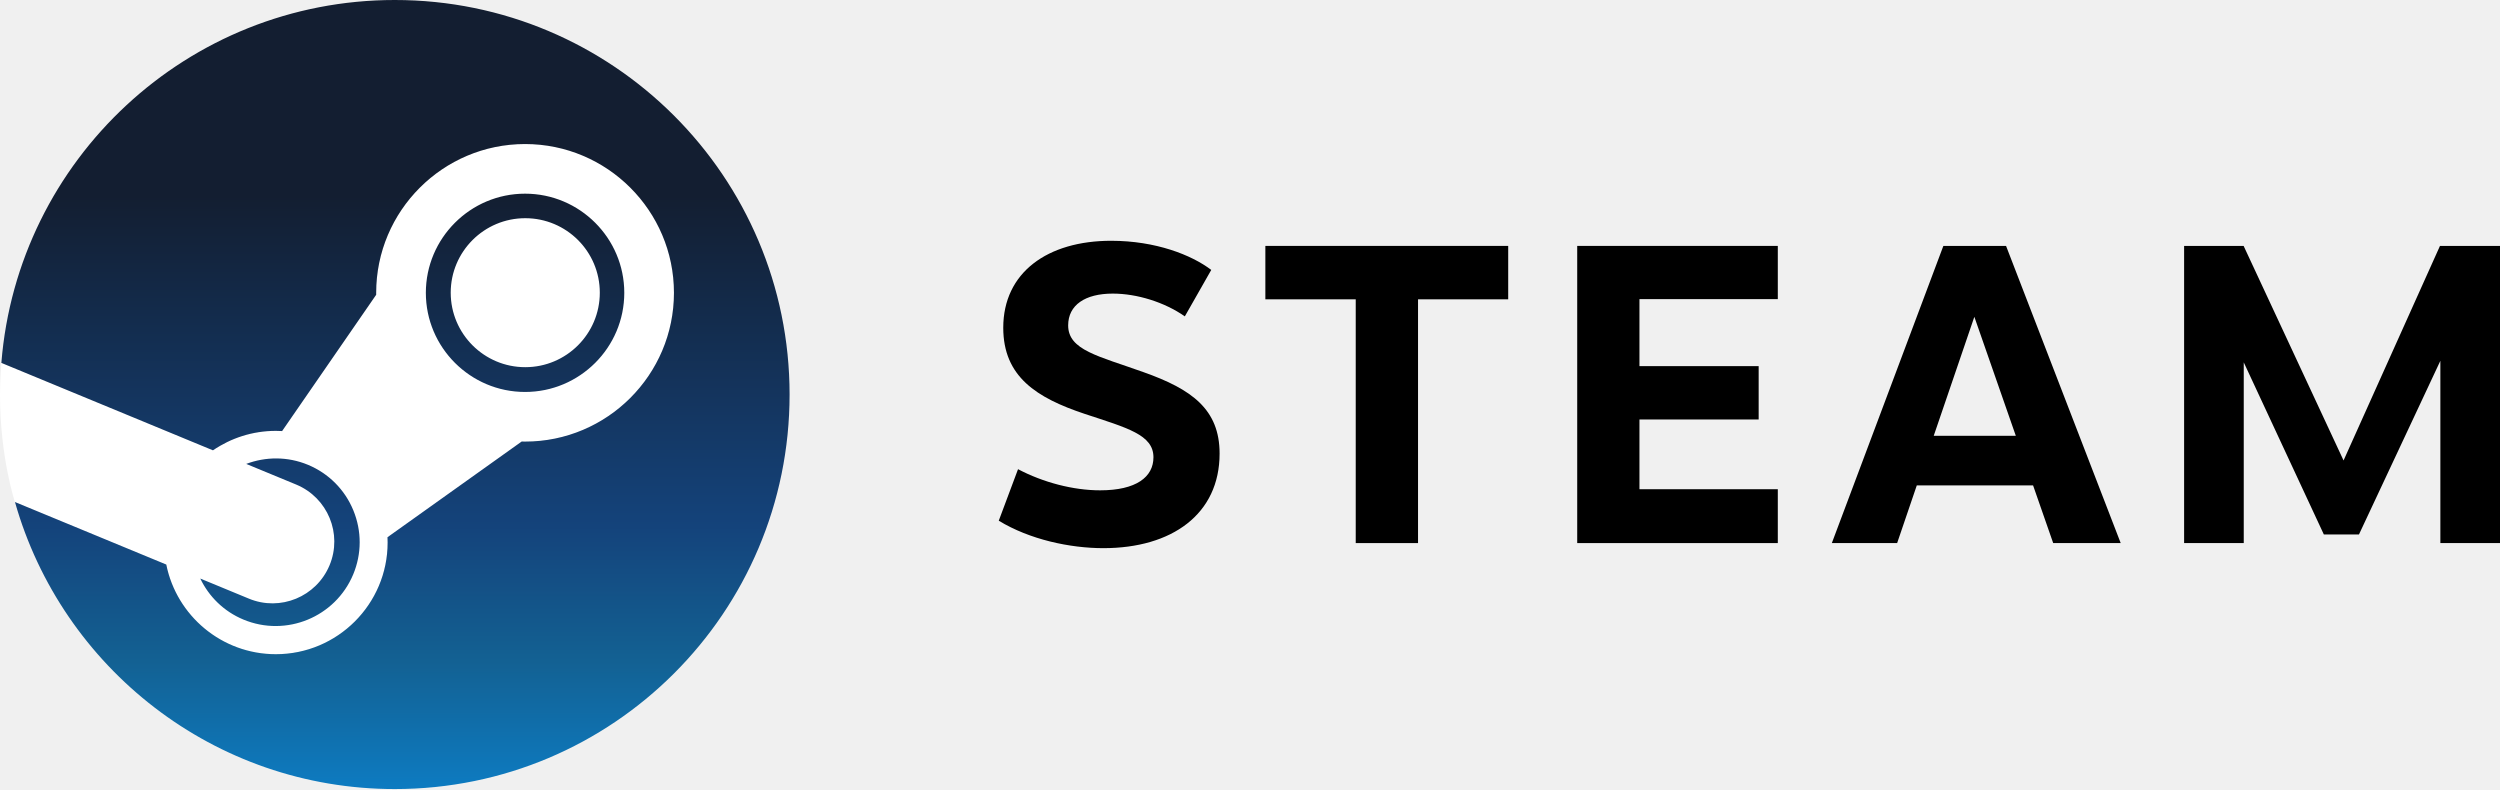
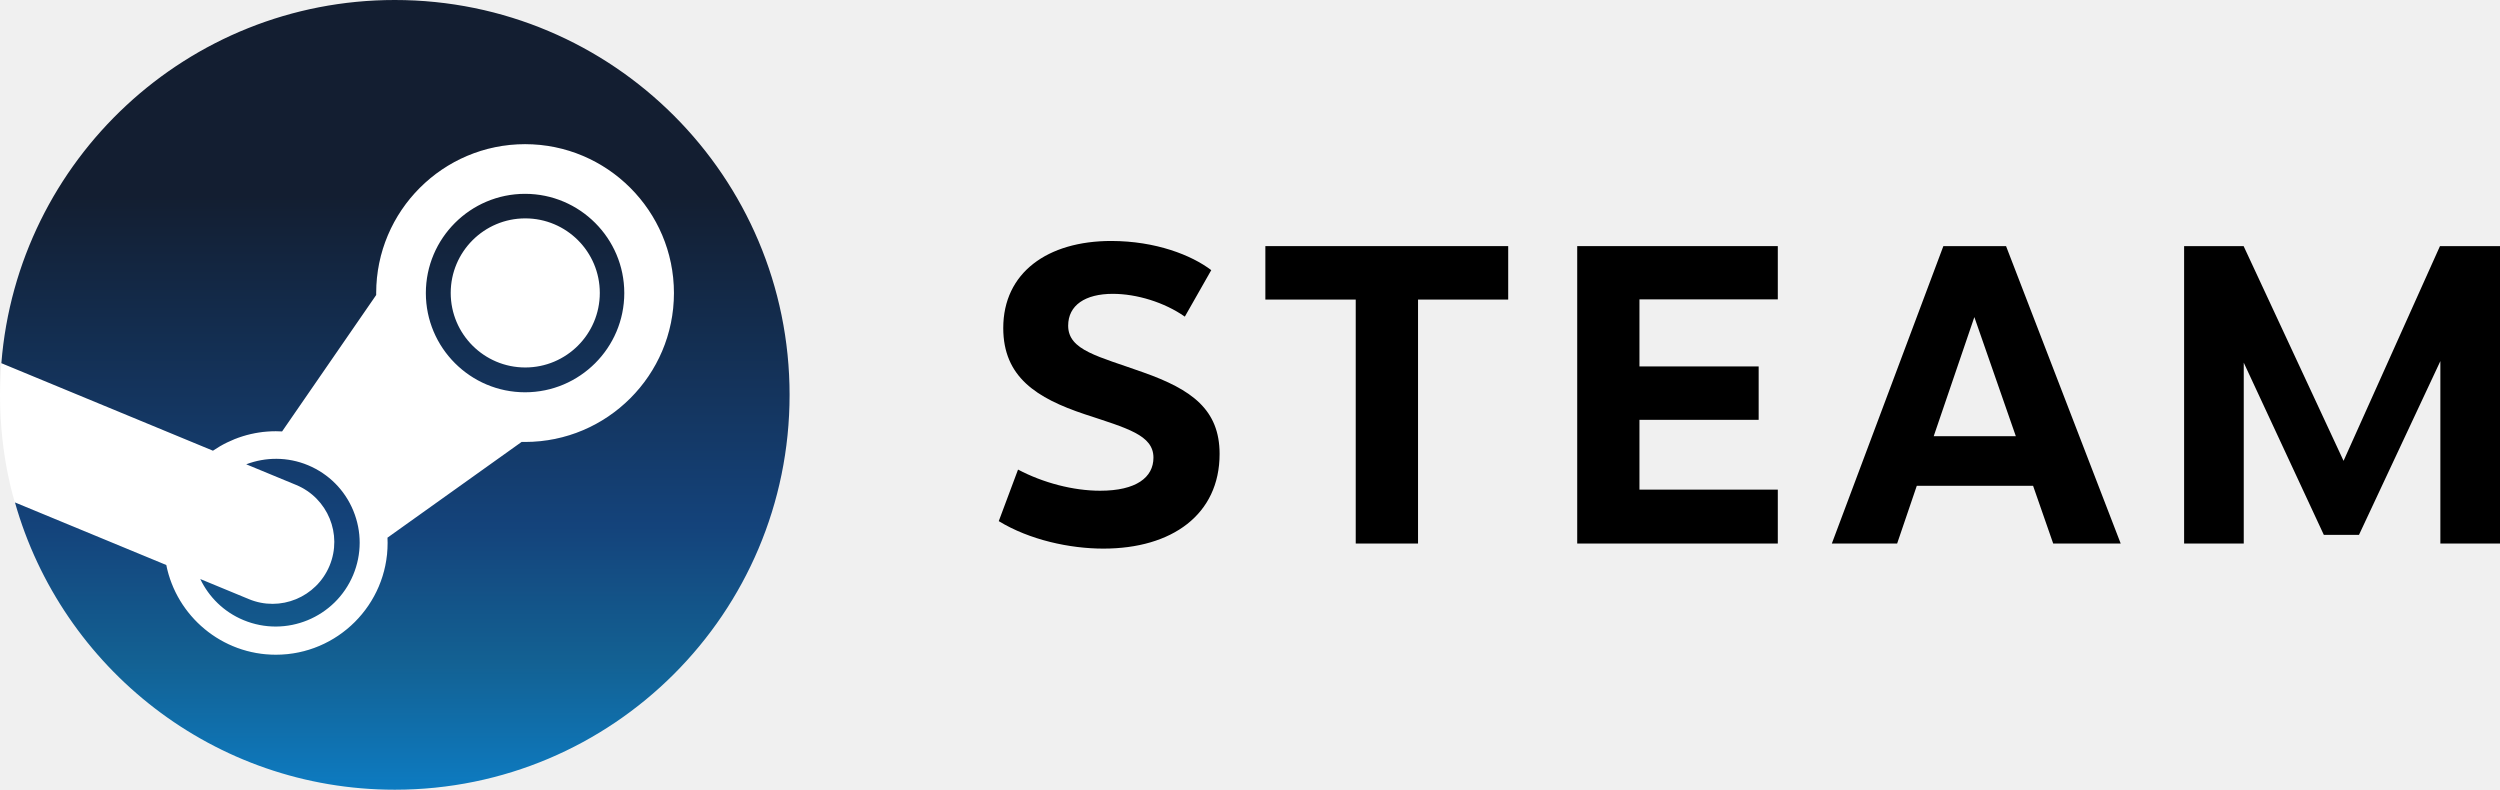
- <svg xmlns="http://www.w3.org/2000/svg" enable-background="new 0 0 3840 1212.8" height="1212" viewBox="0 0 3840 1212" width="3840">
+ <svg xmlns="http://www.w3.org/2000/svg" enable-background="new 0 0 3840 1212.8" height="1213" viewBox="0 0 3840 1213" width="3840" version="1.1" id="svg10">
+   <defs id="defs10" />
  <linearGradient id="a" gradientUnits="userSpaceOnUse" x1="607.46" x2="607.46" y1="-0" y2="1212.838">
-     <stop offset=".248" stop-color="#131e31" />
-     <stop offset=".667" stop-color="#14437b" />
-     <stop offset=".838" stop-color="#136193" />
-     <stop offset="1" stop-color="#0d7bc1" />
+     <stop offset=".248" stop-color="#131e31" id="stop1" />
+     <stop offset=".667" stop-color="#14437b" id="stop2" />
+     <stop offset=".838" stop-color="#136193" id="stop3" />
+     <stop offset="1" stop-color="#0d7bc1" id="stop4" />
  </linearGradient>
-   <g transform="scale(1 .999258)">
-     <path d="m23 771.7 232.4 96.1c15.7 78.5 85.2 137.8 168.3 137.8 94.7 0 171.7-77 171.7-171.7 0-2.7-.1-5.4-.2-8.1l206.1-147.1c1.7 0 3.5.1 5.2.1 126.1 0 228.7-102.6 228.7-228.7s-102.6-228.7-228.7-228.7-228.7 102.6-228.7 228.7v3l-144.5 209.5c-3.2-.2-6.4-.3-9.6-.3-35.8 0-69.1 11-96.6 29.9l-325-134.4c0-.1-2.1 27.8-2.1 48.6 0 97.8 23.4 166.8 23 165.3z" fill="#fff" />
-     <path d="m606.4 0c-318.5 0-579.5 245.6-604.3 557.8l325 134.4c27.5-18.8 60.8-29.9 96.6-29.9 3.2 0 6.4.1 9.6.3l144.5-209.5c0-1 0-2 0-3 0-126.1 102.6-228.7 228.7-228.7s228.7 102.6 228.7 228.7-102.6 228.7-228.7 228.7c-1.7 0-3.5 0-5.2-.1l-206.1 147.1c.1 2.7.2 5.4.2 8.1 0 94.7-77 171.7-171.7 171.7-83.1 0-152.6-59.3-168.3-137.8l-232.4-96.1c72 254.5 305.8 441.2 583.4 441.2 334.9 0 606.4-271.5 606.4-606.4 0-335-271.5-606.5-606.4-606.5zm-224.3 920.1-74.5-30.8c13.2 27.5 36 50.5 66.4 63.1 65.6 27.3 141.1-3.8 168.5-69.4 13.2-31.7 13.3-66.7.2-98.6-13.1-31.8-37.8-56.6-69.6-69.9-31.5-13.1-65.3-12.6-94.9-1.4l76.9 31.8c48.4 20.2 71.2 75.7 51.1 124-20.2 48.5-75.8 71.4-124.1 51.2zm576.8-470c0-84-68.4-152.4-152.4-152.4s-152.4 68.4-152.4 152.4 68.4 152.4 152.4 152.4 152.4-68.4 152.4-152.4zm-266.6-.2c0-63.2 51.3-114.5 114.5-114.5s114.5 51.2 114.5 114.5c0 63.2-51.3 114.5-114.5 114.5s-114.5-51.3-114.5-114.5z" fill="url(#a)" />
-     <path d="m1860.5 414.9-40.6 71.4c-31.3-21.9-73.7-35-110.7-35-42.3 0-68.5 17.5-68.5 48.9 0 38.1 46.5 47 115.6 71.8 74.3 26.3 117 57.2 117 125.2 0 93.1-73.2 145.4-178.5 145.4-51.3 0-113.2-13.2-160.7-42.2l29.6-79.2c38.6 20.4 84.9 32.5 126.1 32.5 55.5 0 81.9-20.5 81.9-50.8 0-34.7-40.3-45.1-105.3-66.6-74.1-24.7-125.4-57.2-125.4-132.5 0-85 68-133.7 165.9-133.7 68.3.1 123.2 21.7 153.6 44.8" />
-     <path d="m2178.1 460.1v374.7h-95.7v-374.7h-138.8v-82.1h373v82.1z" />
-     <path d="m2518.2 459.8v103h183.1v82h-183.1v107.2h212.5v82.8h-308.1v-456.8h308.1v81.8z" />
-     <path d="m2944.2 746.1-30.2 88.7h-100.3l171.3-456.8h96.3l176.1 456.8h-103.7l-30.9-88.7zm88.4-259.1-62.4 182.9h126.1z" />
-     <path d="m3748.4 554.6-125 266.9h-54l-123-264.5v277.8h-91.6v-456.8h91.4l153.5 329.8 148.1-329.8h92.2v456.8h-91.6z" />
+   <g id="g13">
+     <g id="g12">
+       <g id="g11" transform="scale(1,1.000825)">
+         <g transform="scale(1,0.999258)" id="g10">
+           <path d="m 23,771.7 232.4,96.1 c 15.7,78.5 85.2,137.8 168.3,137.8 94.7,0 171.7,-77 171.7,-171.7 0,-2.7 -0.1,-5.4 -0.2,-8.1 L 801.3,678.7 c 1.7,0 3.5,0.1 5.2,0.1 126.1,0 228.7,-102.6 228.7,-228.7 C 1035.2,324 932.6,221.4 806.5,221.4 680.4,221.4 577.8,324 577.8,450.1 v 3 L 433.3,662.6 c -3.2,-0.2 -6.4,-0.3 -9.6,-0.3 -35.8,0 -69.1,11 -96.6,29.9 L 2.1,557.8 c 0,-0.1 -2.1,27.8 -2.1,48.6 0,97.8 23.4,166.8 23,165.3 z" fill="#ffffff" id="path4" />
+           <path d="M 606.4,0 C 287.9,0 26.9,245.6 2.1,557.8 l 325,134.4 c 27.5,-18.8 60.8,-29.9 96.6,-29.9 3.2,0 6.4,0.1 9.6,0.3 L 577.8,453.1 c 0,-1 0,-2 0,-3 0,-126.1 102.6,-228.7 228.7,-228.7 126.1,0 228.7,102.6 228.7,228.7 0,126.1 -102.6,228.7 -228.7,228.7 -1.7,0 -3.5,0 -5.2,-0.1 L 595.2,825.8 c 0.1,2.7 0.2,5.4 0.2,8.1 0,94.7 -77,171.7 -171.7,171.7 -83.1,0 -152.6,-59.3 -168.3,-137.8 L 23,771.7 c 72,254.5 305.8,441.2 583.4,441.2 334.9,0 606.4,-271.5 606.4,-606.4 C 1212.8,271.5 941.3,0 606.4,0 Z M 382.1,920.1 307.6,889.3 c 13.2,27.5 36,50.5 66.4,63.1 65.6,27.3 141.1,-3.8 168.5,-69.4 13.2,-31.7 13.3,-66.7 0.2,-98.6 -13.1,-31.8 -37.8,-56.6 -69.6,-69.9 -31.5,-13.1 -65.3,-12.6 -94.9,-1.4 l 76.9,31.8 c 48.4,20.2 71.2,75.7 51.1,124 -20.2,48.5 -75.8,71.4 -124.1,51.2 z m 576.8,-470 c 0,-84 -68.4,-152.4 -152.4,-152.4 -84,0 -152.4,68.4 -152.4,152.4 0,84 68.4,152.4 152.4,152.4 84,0 152.4,-68.4 152.4,-152.4 z m -266.6,-0.2 c 0,-63.2 51.3,-114.5 114.5,-114.5 63.2,0 114.5,51.2 114.5,114.5 0,63.2 -51.3,114.5 -114.5,114.5 -63.2,0 -114.5,-51.3 -114.5,-114.5 z" fill="url(#a)" id="path5" style="fill:url(#a)" />
+           <path d="m 1860.5,414.9 -40.6,71.4 c -31.3,-21.9 -73.7,-35 -110.7,-35 -42.3,0 -68.5,17.5 -68.5,48.9 0,38.1 46.5,47 115.6,71.8 74.3,26.3 117,57.2 117,125.2 0,93.1 -73.2,145.4 -178.5,145.4 -51.3,0 -113.2,-13.2 -160.7,-42.2 l 29.6,-79.2 c 38.6,20.4 84.9,32.5 126.1,32.5 55.5,0 81.9,-20.5 81.9,-50.8 0,-34.7 -40.3,-45.1 -105.3,-66.6 -74.1,-24.7 -125.4,-57.2 -125.4,-132.5 0,-85 68,-133.7 165.9,-133.7 68.3,0.1 123.2,21.7 153.6,44.8" id="path6" />
+           <path d="m 2178.1,460.1 v 374.7 h -95.7 V 460.1 H 1943.6 V 378 h 373 v 82.1 z" id="path7" />
+           <path d="m 2518.2,459.8 v 103 h 183.1 v 82 H 2518.2 V 752 h 212.5 v 82.8 H 2422.6 V 378 h 308.1 v 81.8 z" id="path8" />
+           <path d="M 2944.2,746.1 2914,834.8 H 2813.7 L 2985,378 h 96.3 l 176.1,456.8 h -103.7 l -30.9,-88.7 z m 88.4,-259.1 -62.4,182.9 h 126.1 z" id="path9" />
+           <path d="m 3748.4,554.6 -125,266.9 h -54 L 3446.4,557 v 277.8 h -91.6 V 378 h 91.4 L 3599.7,707.8 3747.8,378 h 92.2 v 456.8 h -91.6 z" id="path10" />
+         </g>
+       </g>
+     </g>
  </g>
</svg>
